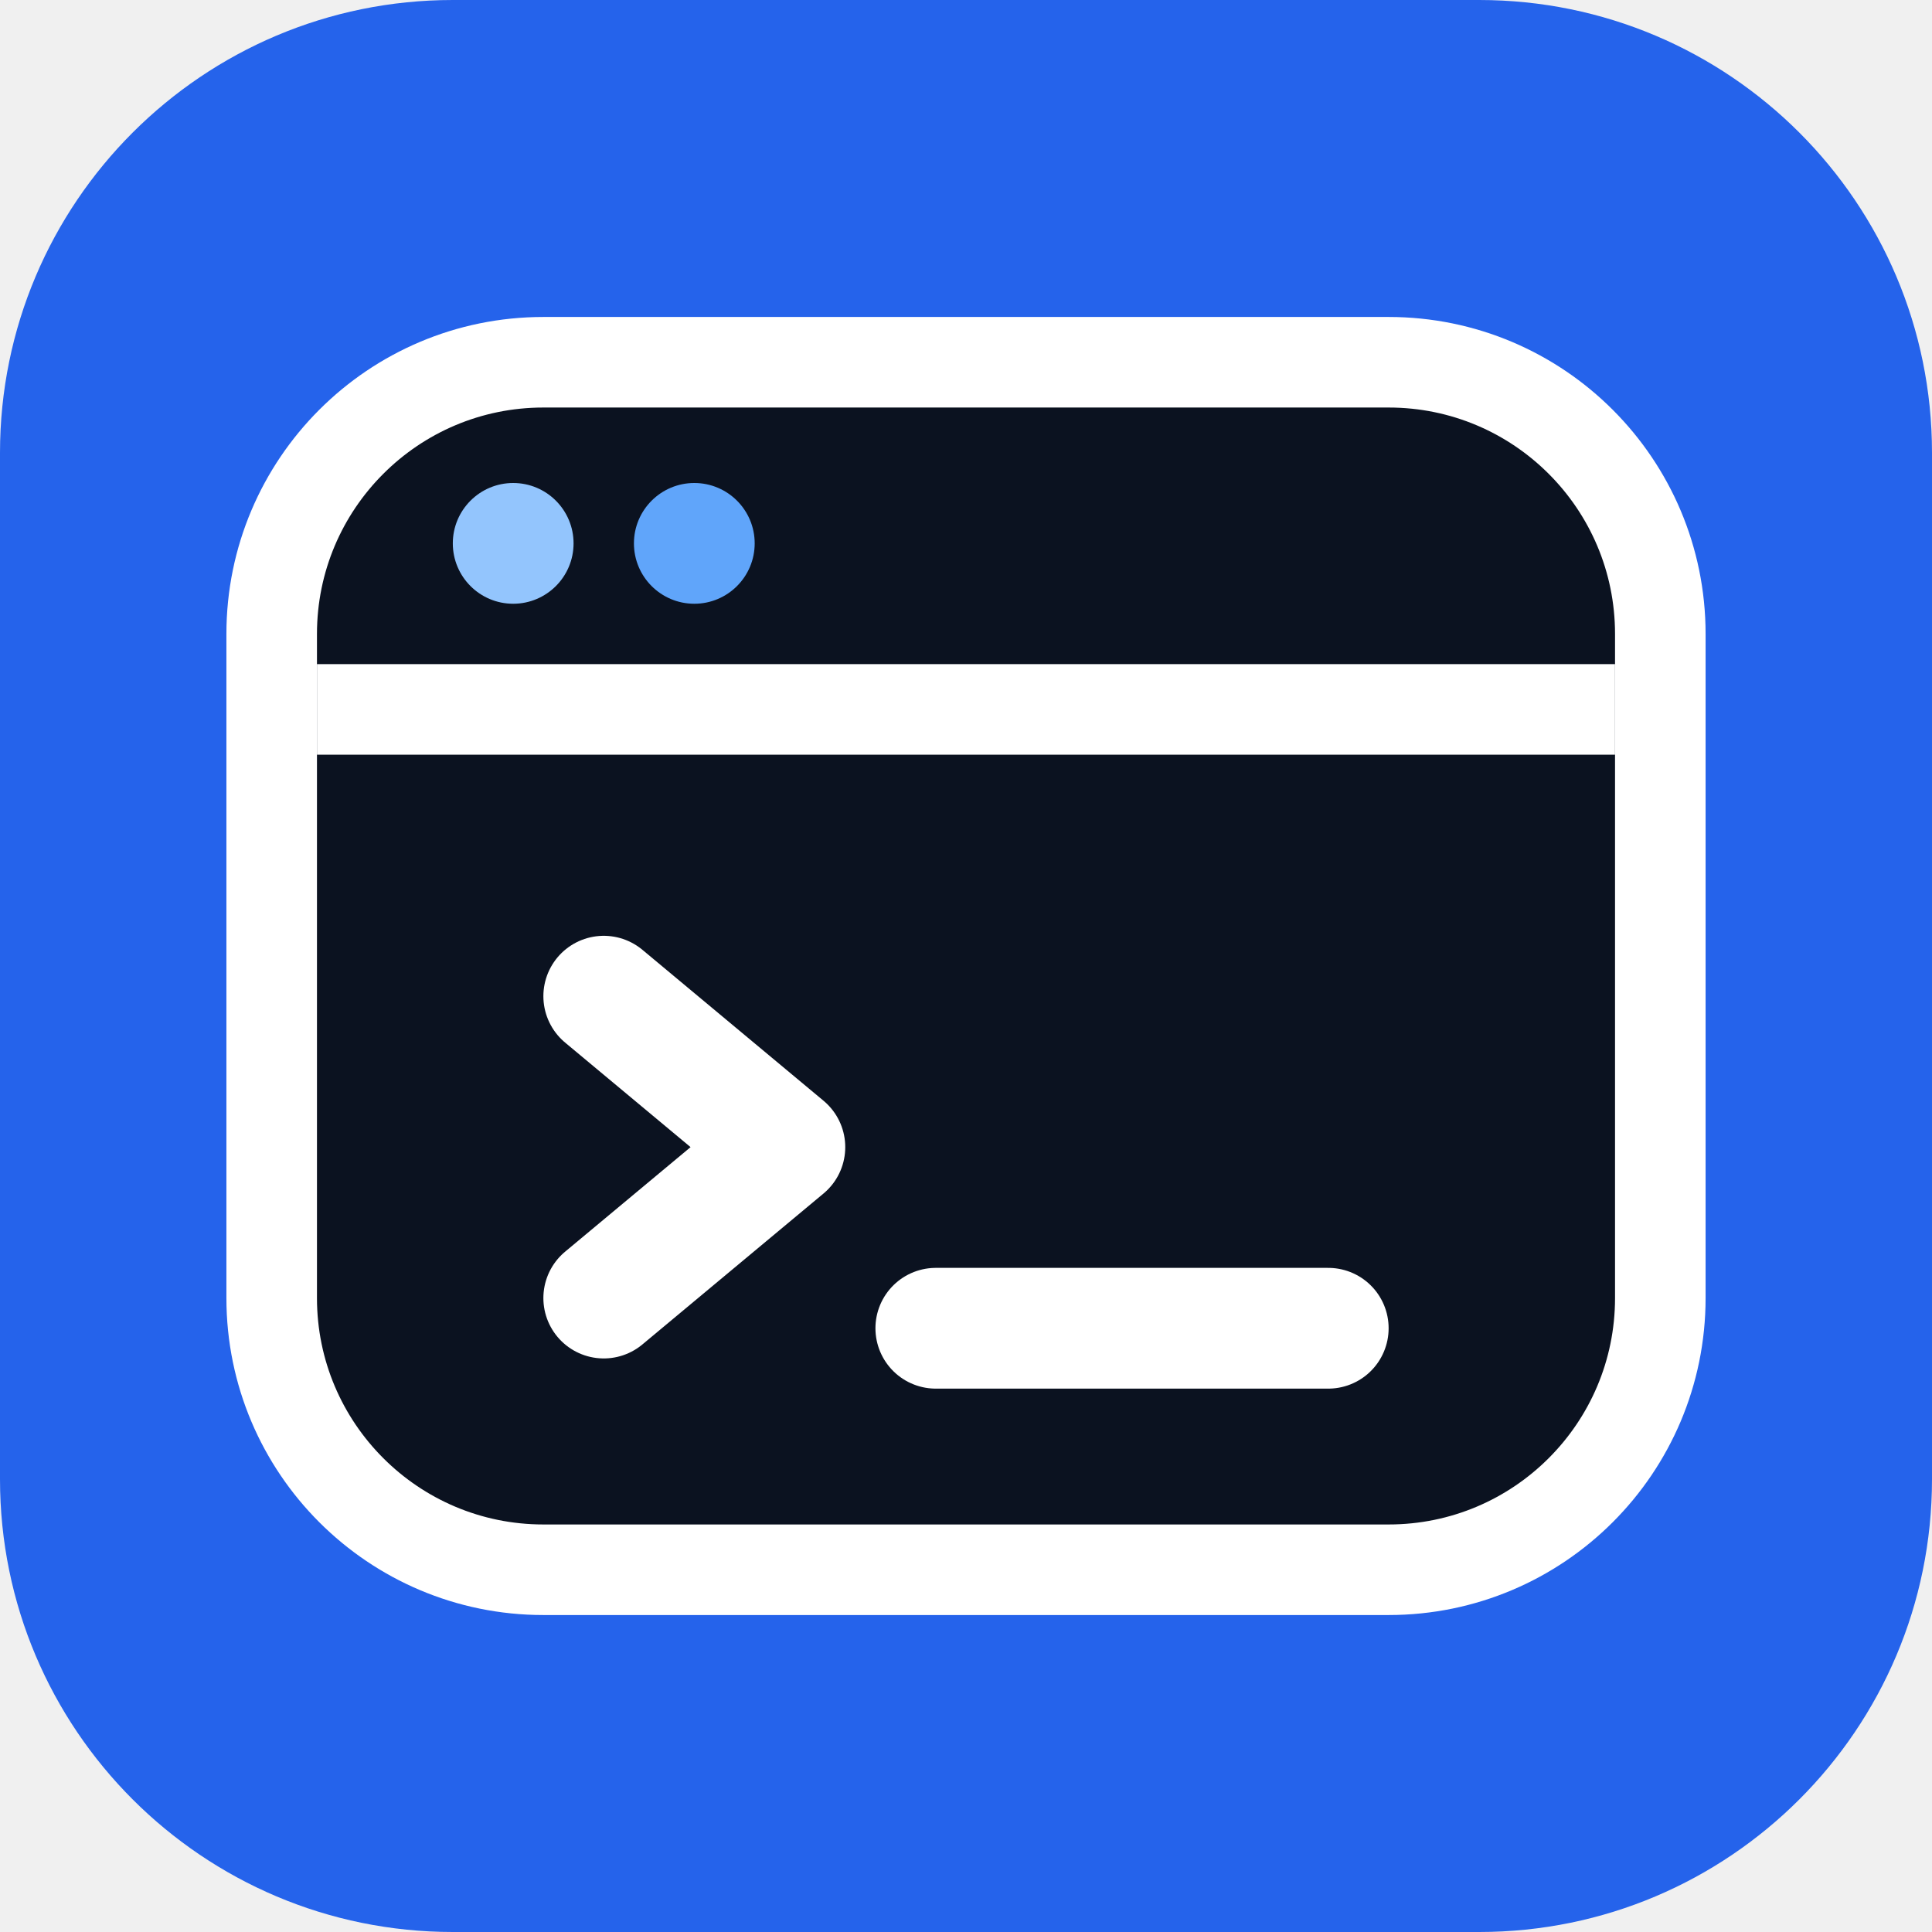
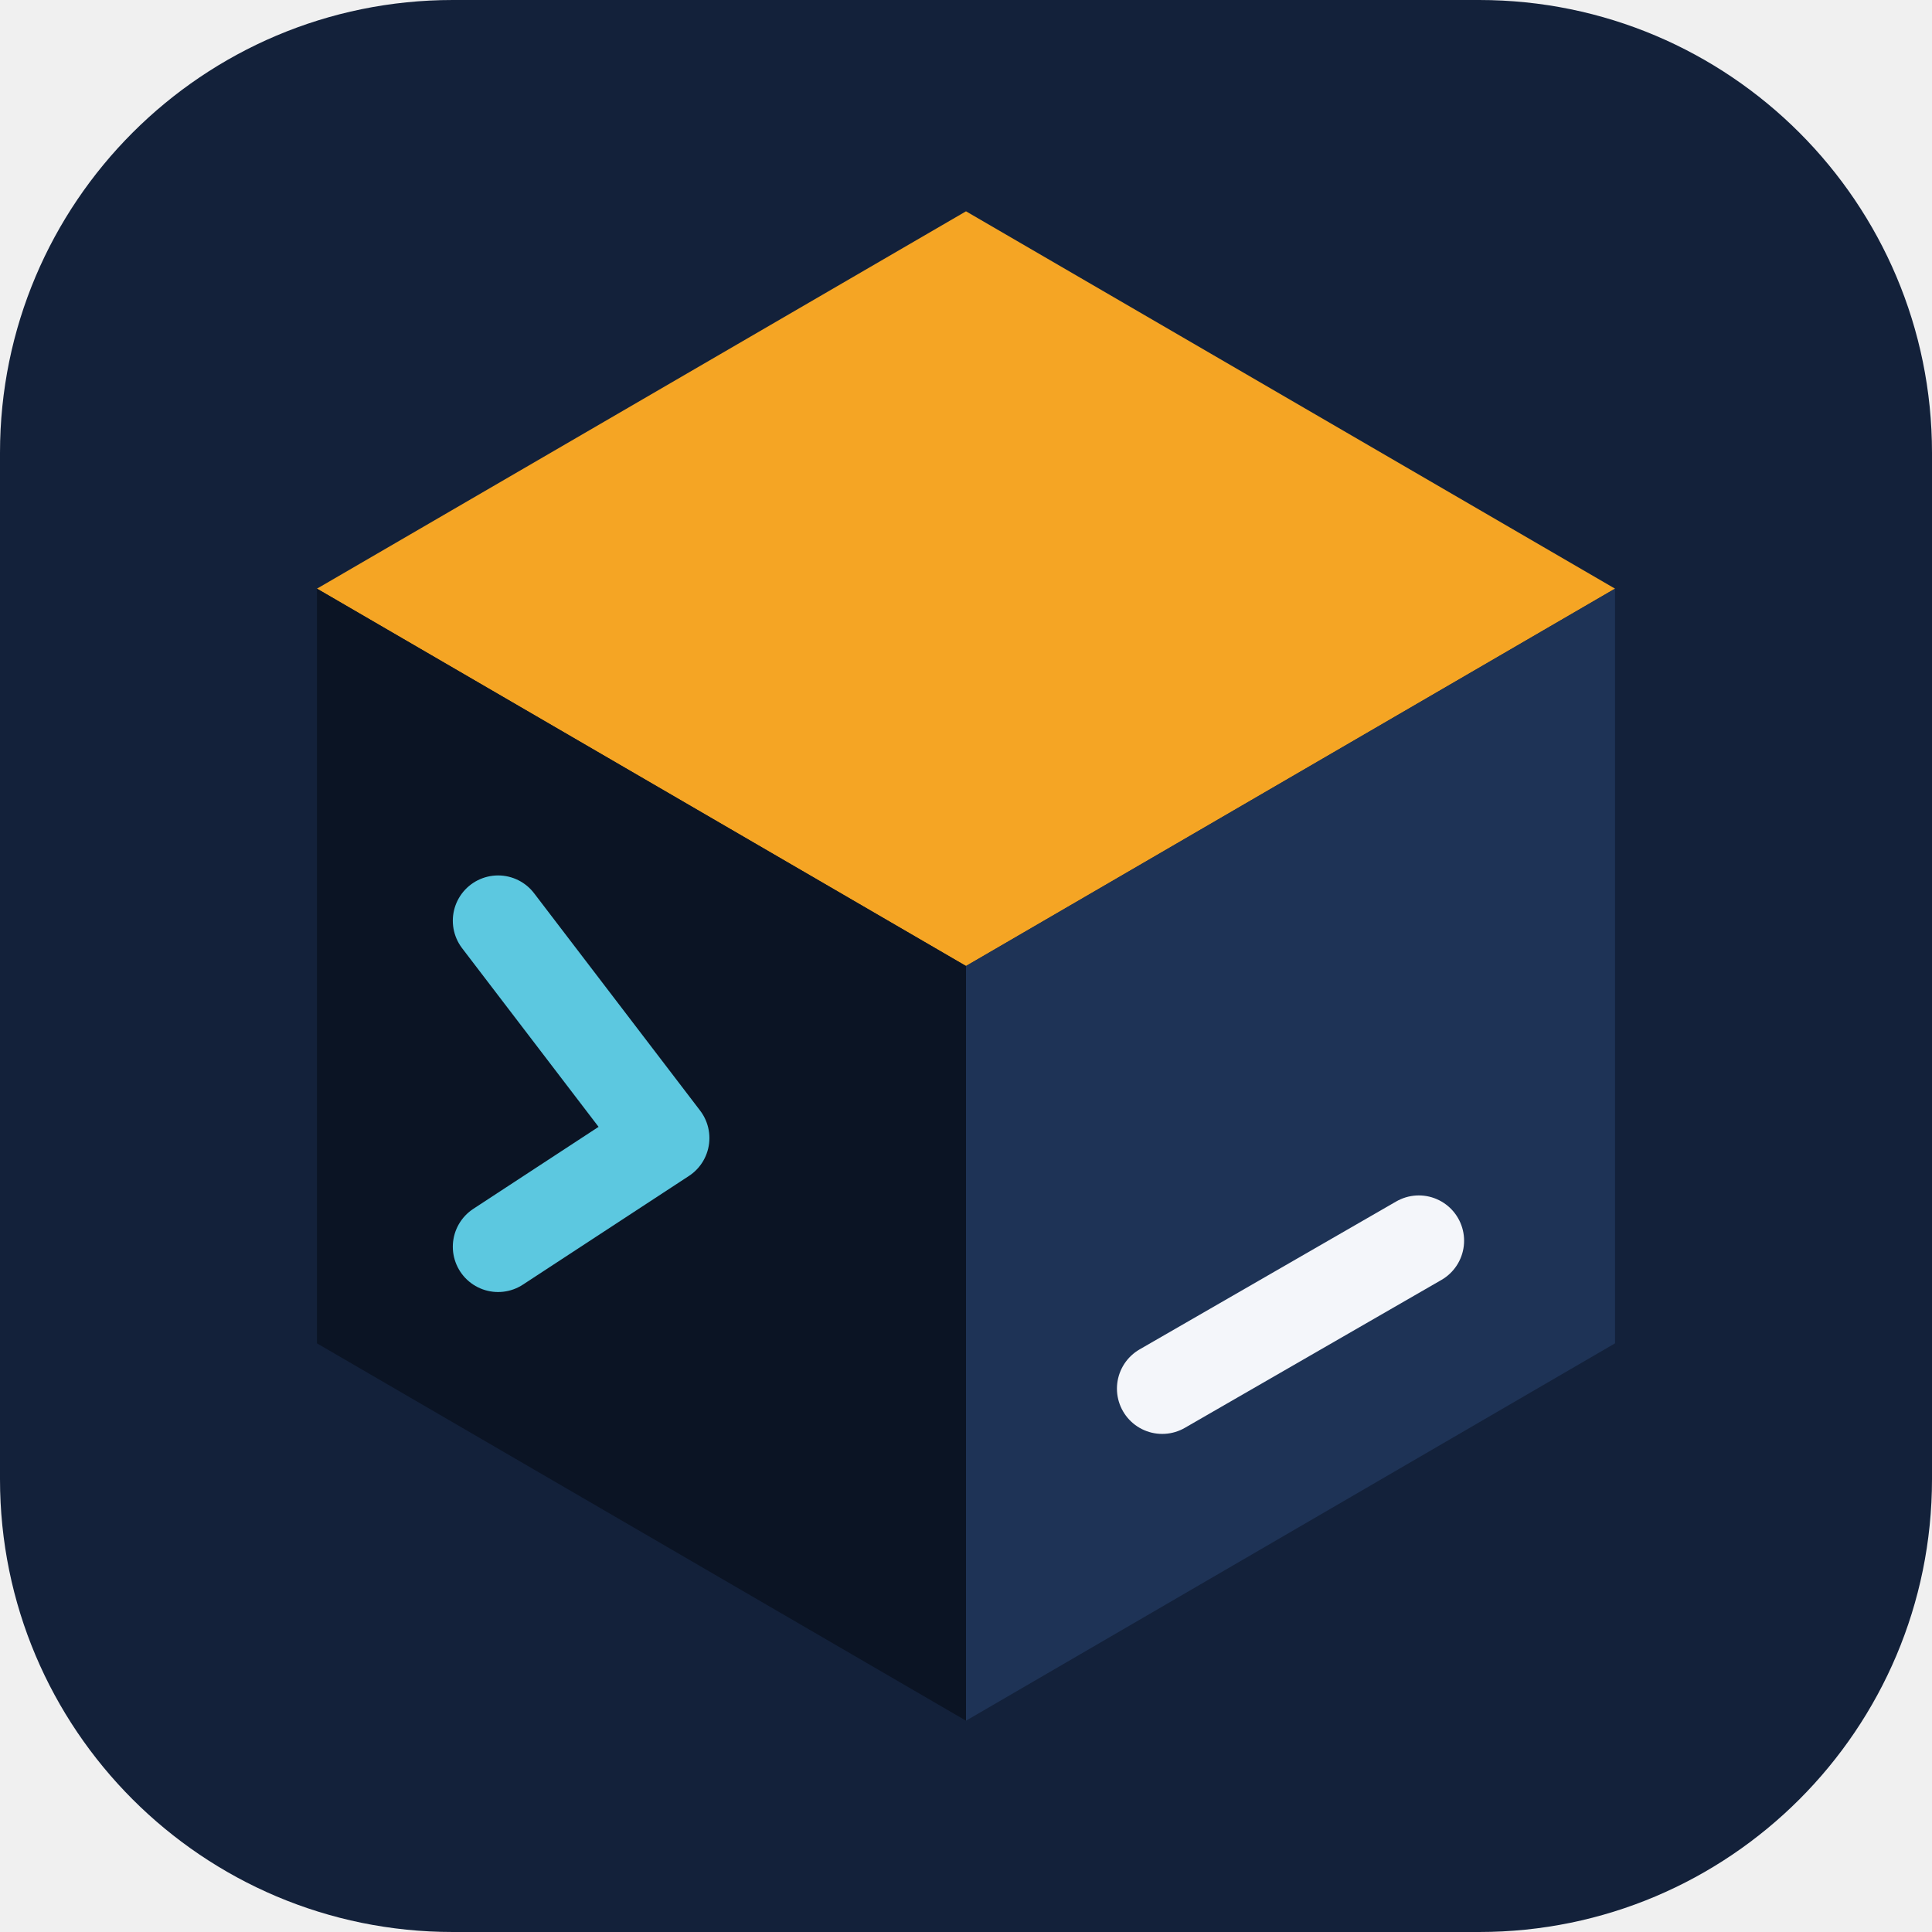
<svg xmlns="http://www.w3.org/2000/svg" viewBox="0 0 64 64" role="img">
-   <rect width="64" height="64" rx="15" fill="#2563eb" />
  <g data-mark="clibox">
-     <rect x="9" y="12" width="46" height="40" rx="9" fill="#0b1220" stroke="#ffffff" stroke-width="3" />
-     <path d="M10.5 23.5h43" stroke="#ffffff" stroke-width="3" />
-     <circle cx="17" cy="18" r="2" fill="#93c5fd" />
-     <circle cx="23" cy="18" r="2" fill="#60a5fa" />
-     <path d="m20 33 6 5-6 5M31 44h13" fill="none" stroke="#ffffff" stroke-width="4" stroke-linecap="round" stroke-linejoin="round" />
+     <rect width="64" height="64" rx="15" fill="#13213A" />
+     <path d="M32 7 53.5 19.5 32 32 10.5 19.5Z" fill="#F5A524" />
+     <path d="M10.5 19.5 32 32v25L10.5 44.5Z" fill="#0B1424" />
+     <path d="M32 32 53.5 19.5v25L32 57Z" fill="#1E3356" />
+     <path d="m16.5 30.5 5.5 7.2-5.5 3.6" fill="none" stroke="#5CC8E0" stroke-width="3" stroke-linecap="round" stroke-linejoin="round" />
+     <path d="m38.5 46 8.5-4.9" stroke="#F4F6FA" stroke-width="3" stroke-linecap="round" />
  </g>
</svg>
